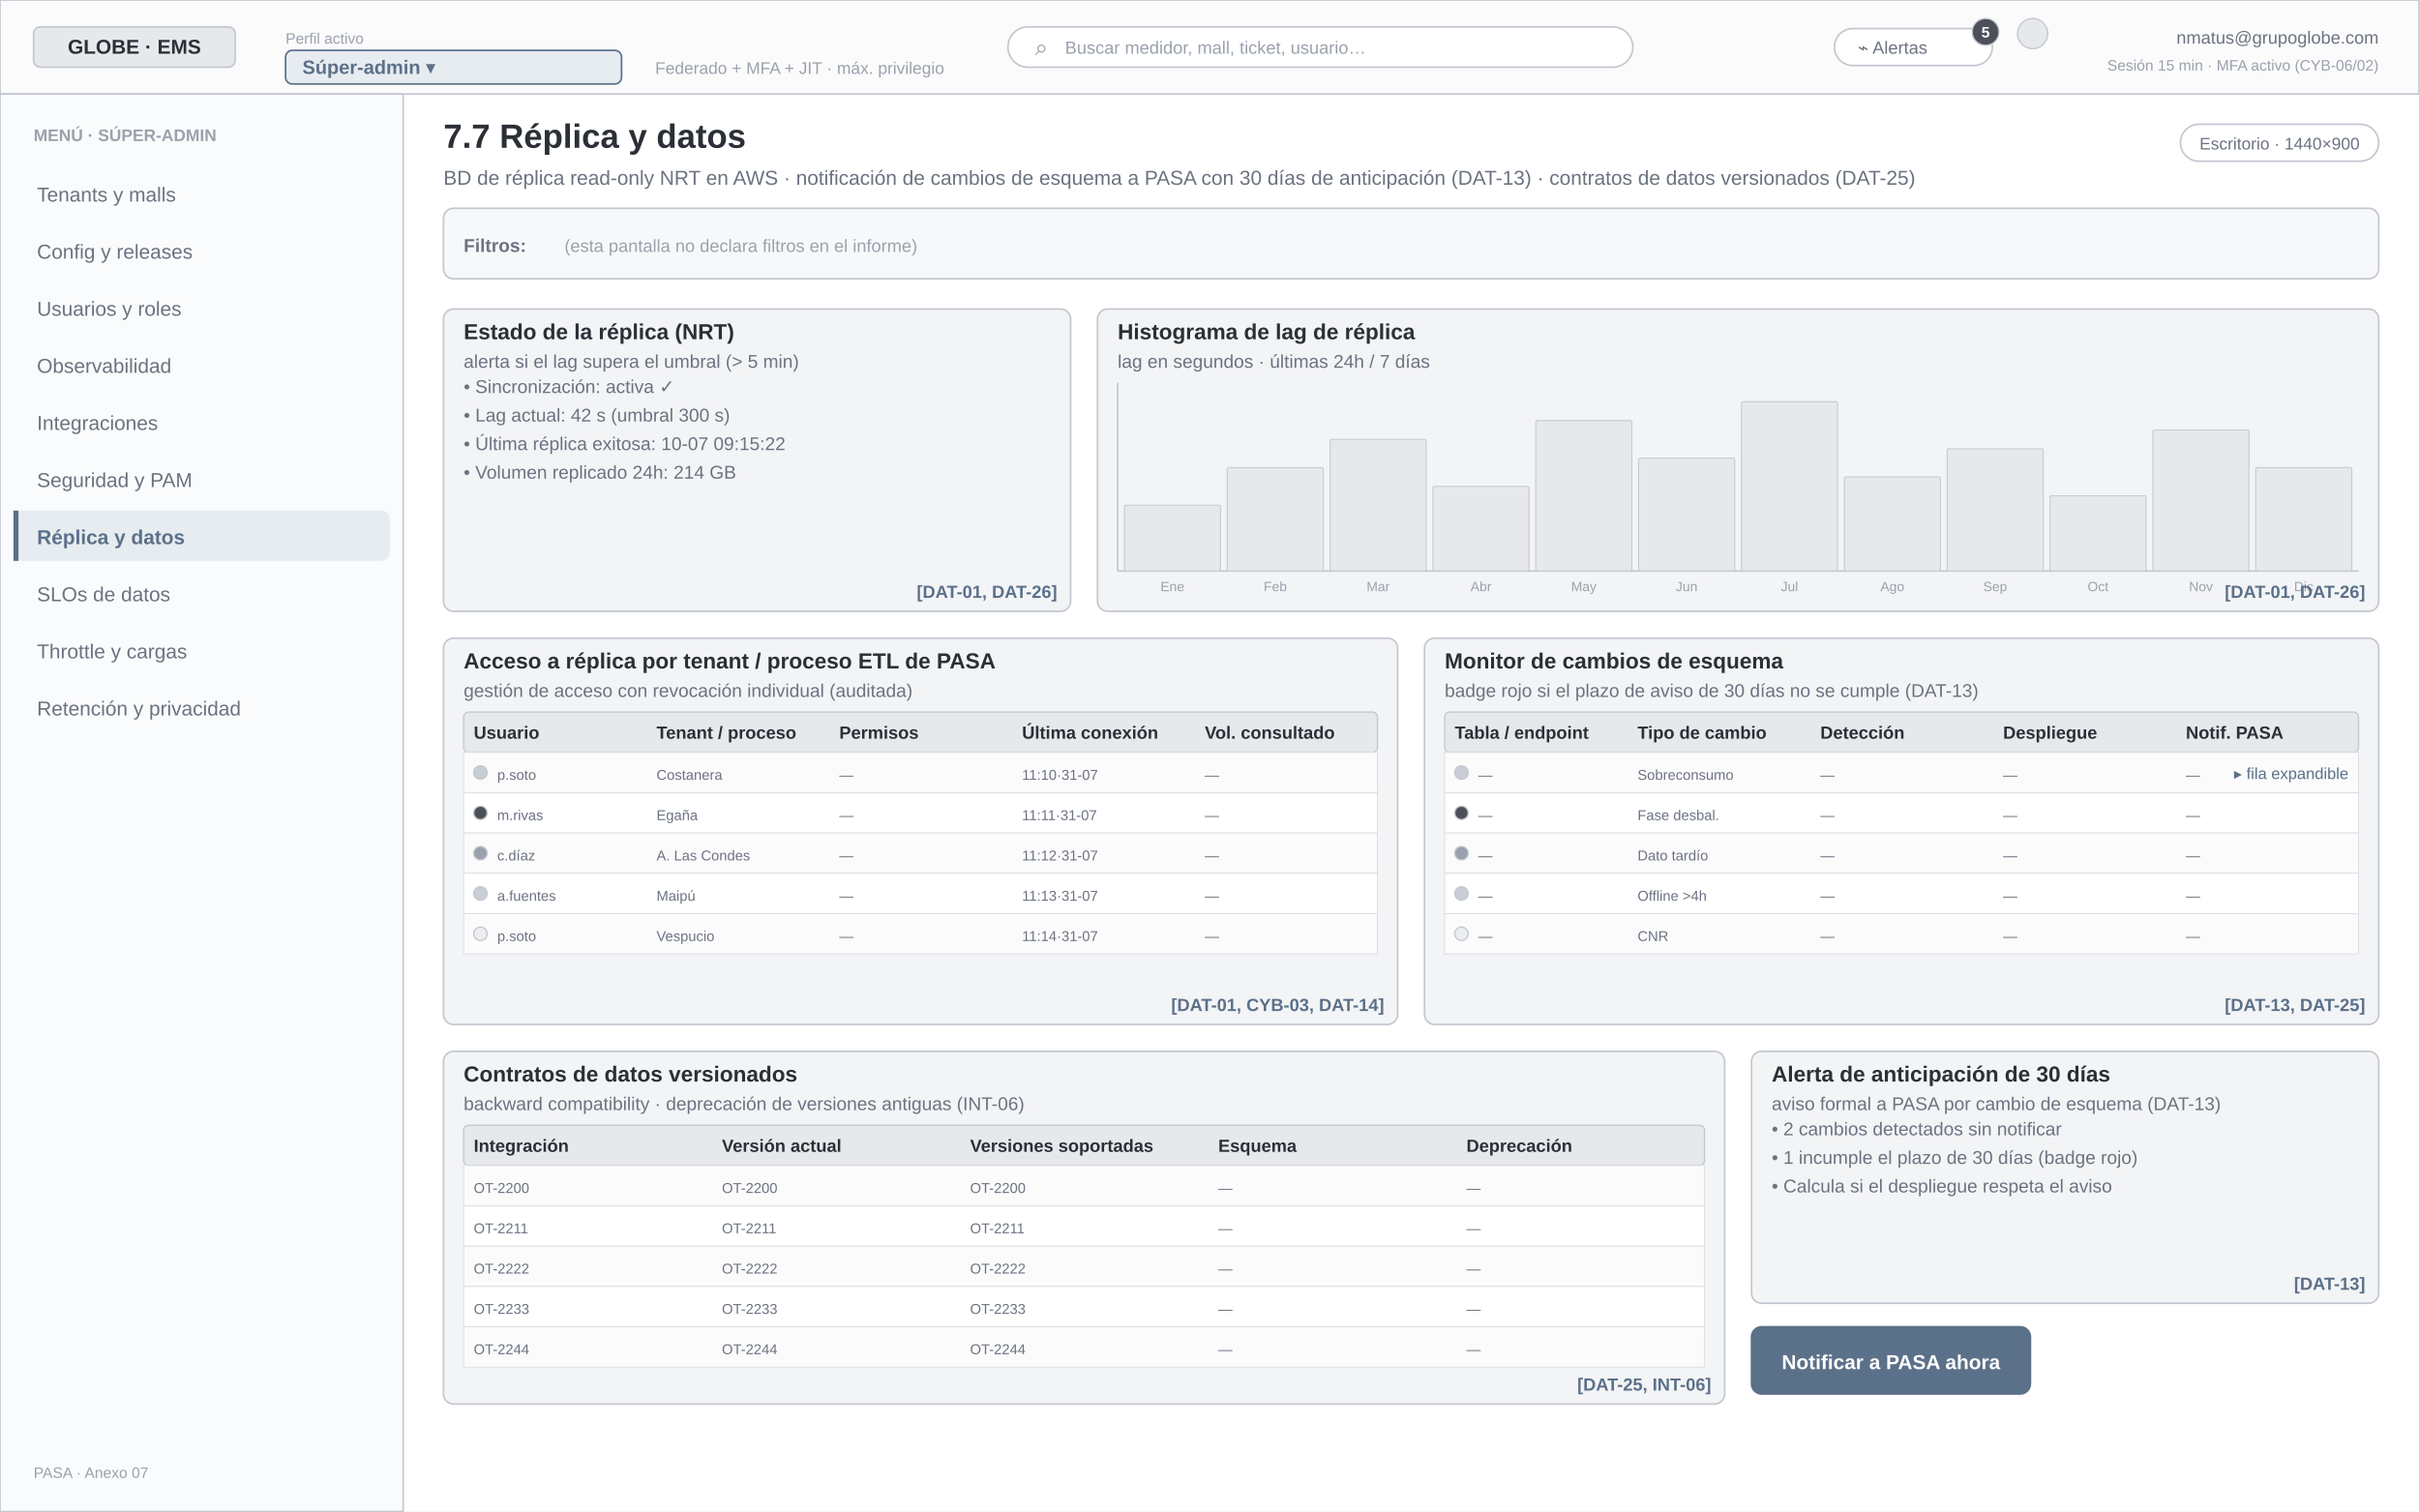
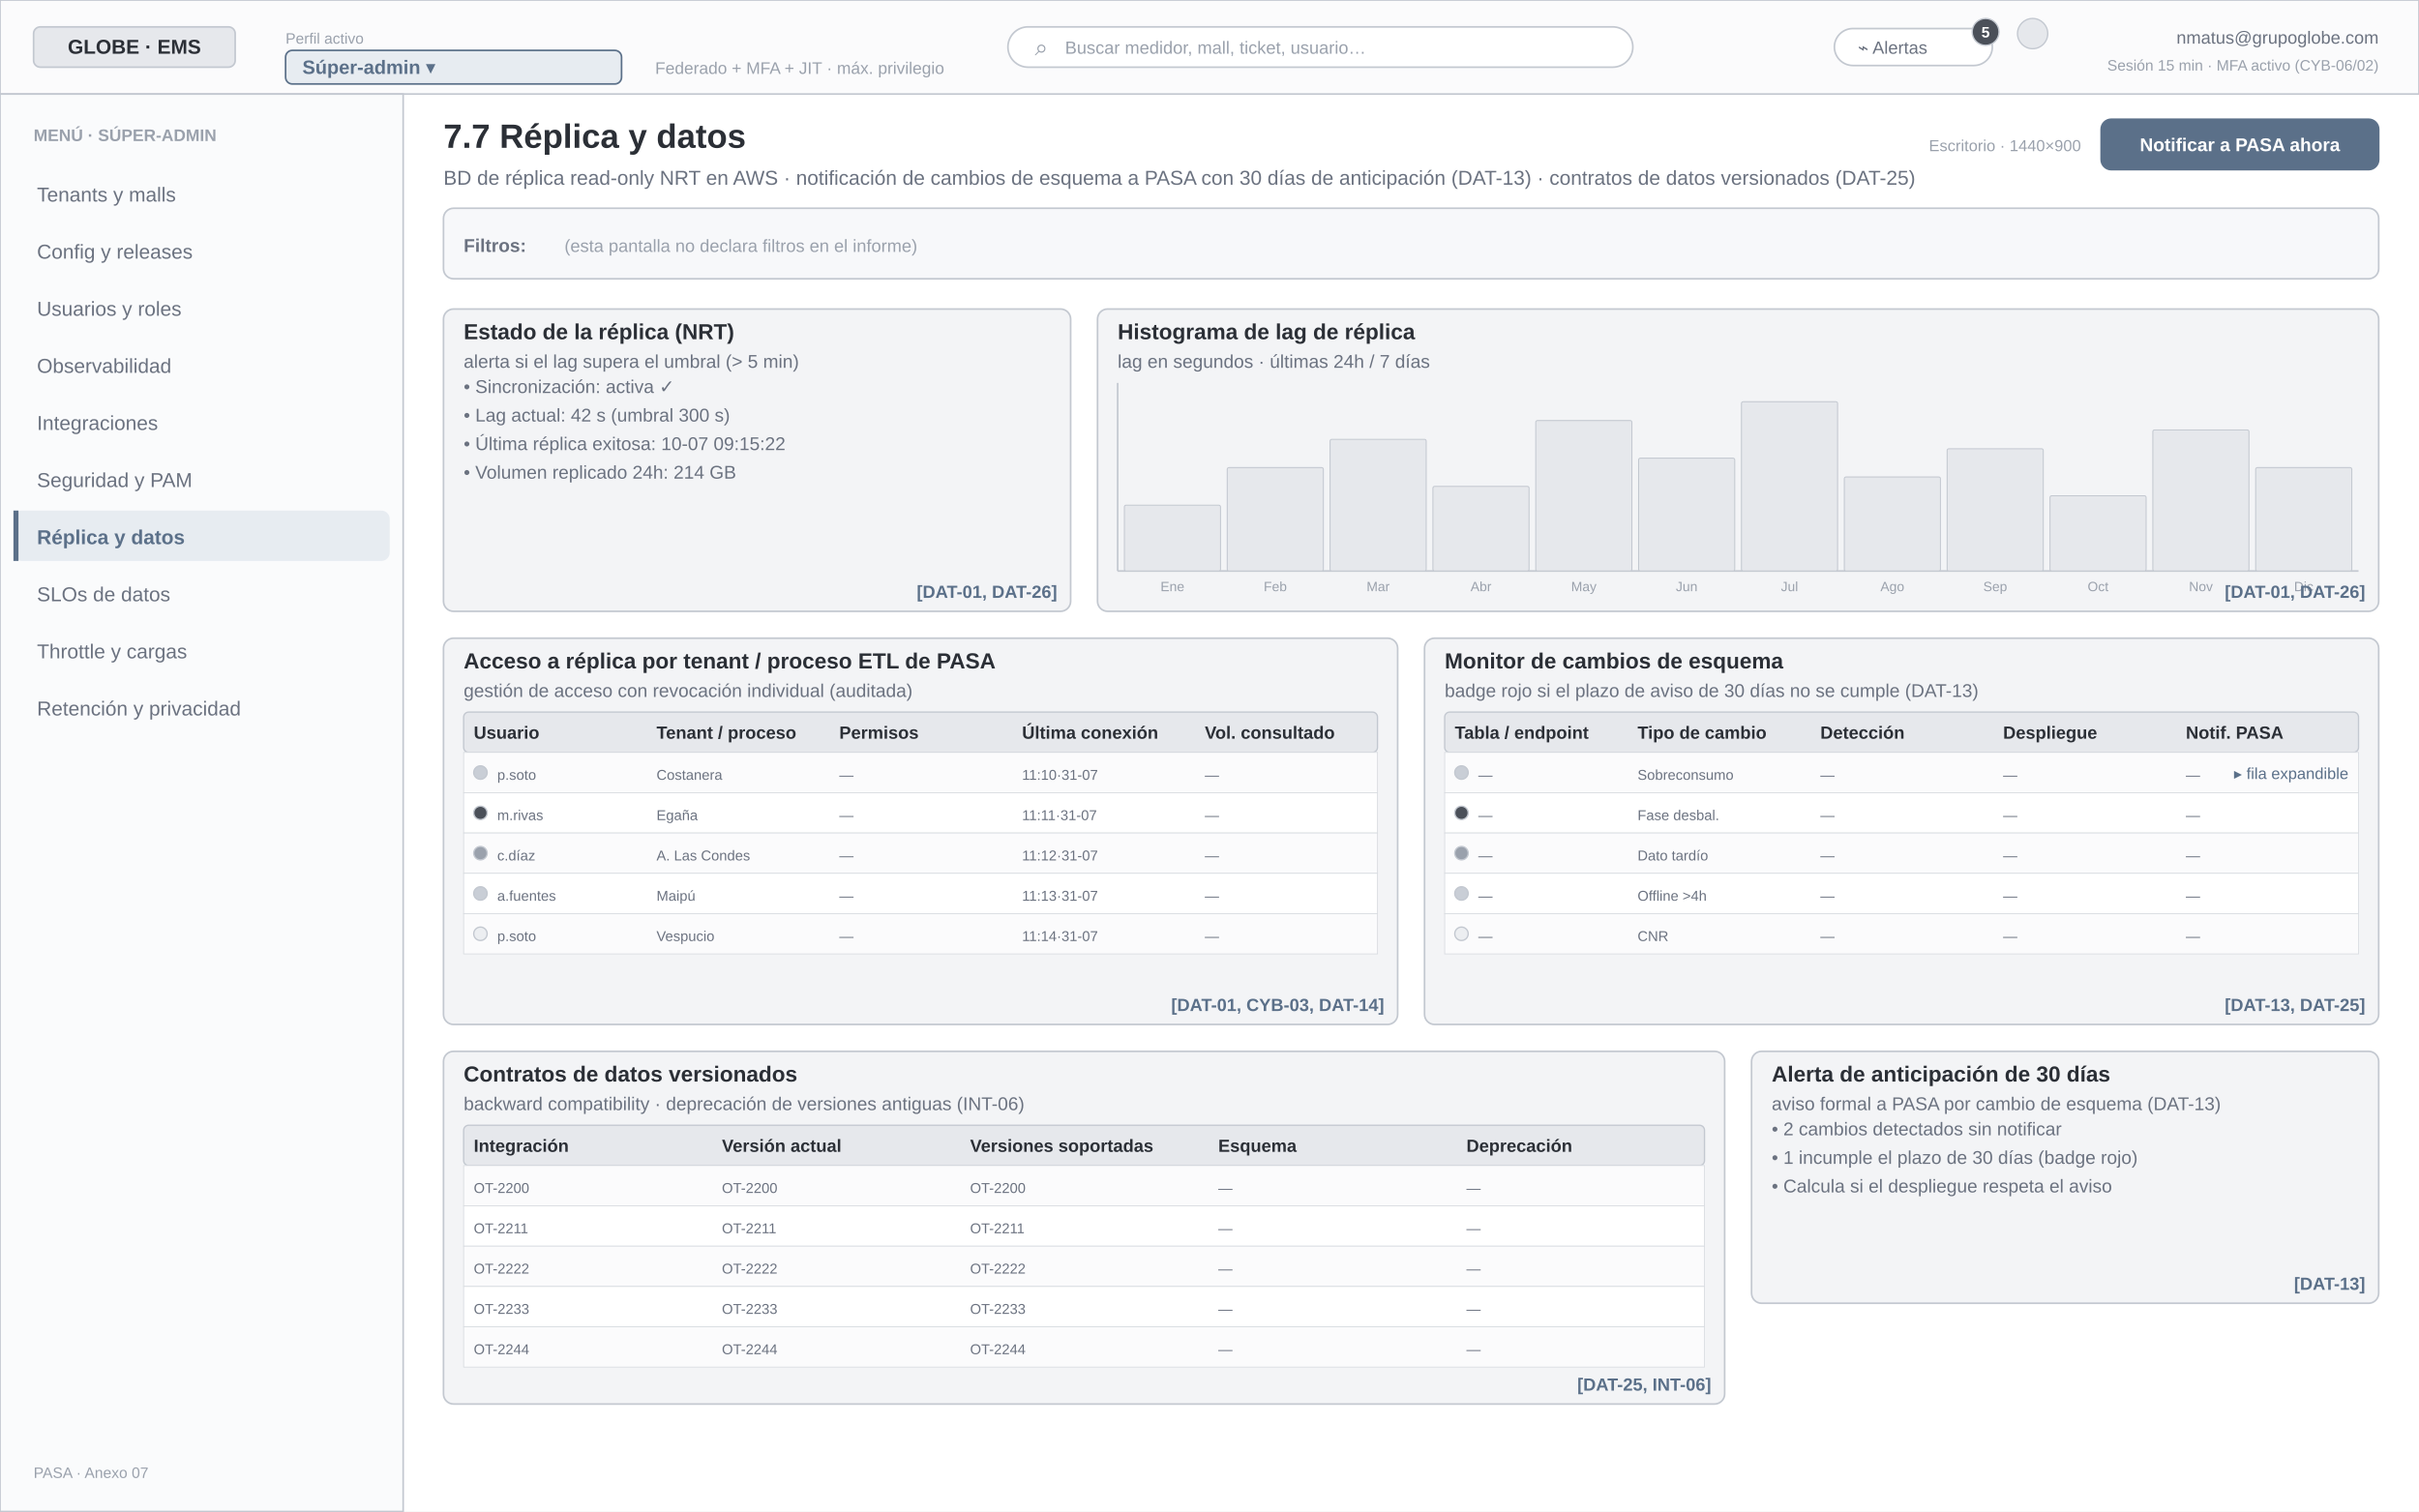
<svg xmlns="http://www.w3.org/2000/svg" viewBox="0 0 1440 900" width="1440" height="900" font-family="'Segoe UI', 'Helvetica Neue', Arial, sans-serif">
  <rect x="0" y="0" width="1440" height="900" rx="0" fill="#ffffff" stroke="none" stroke-width="1" />
  <rect x="0" y="0" width="1440" height="56" rx="0" fill="#fbfbfc" stroke="#c3c8d0" stroke-width="1" />
  <rect x="20" y="16" width="120" height="24" rx="4" fill="#e6e8ec" stroke="#c3c8d0" stroke-width="1" />
  <text x="80" y="32" font-family="'Segoe UI', 'Helvetica Neue', Arial, sans-serif" font-size="12" fill="#2b2f36" font-weight="700" text-anchor="middle">GLOBE · EMS</text>
  <text x="170" y="26" font-family="'Segoe UI', 'Helvetica Neue', Arial, sans-serif" font-size="9" fill="#9aa1ac" font-weight="normal" text-anchor="start">Perfil activo</text>
  <rect x="170" y="30" width="200" height="20" rx="4" fill="#e7ecf1" stroke="#5b7089" stroke-width="1" />
  <text x="180" y="44" font-family="'Segoe UI', 'Helvetica Neue', Arial, sans-serif" font-size="11.5" fill="#5b7089" font-weight="600" text-anchor="start">Súper-admin  ▾</text>
  <text x="390" y="44" font-family="'Segoe UI', 'Helvetica Neue', Arial, sans-serif" font-size="10" fill="#9aa1ac" font-weight="normal" text-anchor="start">Federado + MFA + JIT · máx. privilegio</text>
  <rect x="600" y="16" width="372" height="24" rx="12" fill="#ffffff" stroke="#c3c8d0" stroke-width="1" />
  <text x="616" y="33" font-family="'Segoe UI', 'Helvetica Neue', Arial, sans-serif" font-size="14" fill="#9aa1ac" font-weight="normal" text-anchor="start">⌕</text>
  <text x="634" y="32" font-family="'Segoe UI', 'Helvetica Neue', Arial, sans-serif" font-size="10.5" fill="#9aa1ac" font-weight="normal" text-anchor="start">Buscar medidor, mall, ticket, usuario…</text>
  <rect x="1092" y="17" width="94" height="22" rx="11" fill="#ffffff" stroke="#c3c8d0" stroke-width="1" />
  <text x="1106" y="32" font-family="'Segoe UI', 'Helvetica Neue', Arial, sans-serif" font-size="10.5" fill="#6b7280" font-weight="normal" text-anchor="start">⌁ Alertas</text>
  <circle cx="1182" cy="19" r="8" fill="#4b5059" stroke="#c3c8d0" stroke-width="0.8" />
  <text x="1182" y="22.3" font-family="'Segoe UI', 'Helvetica Neue', Arial, sans-serif" font-size="9" fill="#ffffff" font-weight="700" text-anchor="middle">5</text>
  <circle cx="1210" cy="20" r="9" fill="#e6e8ec" stroke="#c3c8d0" stroke-width="0.8" />
  <text x="1416" y="26" font-family="'Segoe UI', 'Helvetica Neue', Arial, sans-serif" font-size="10.5" fill="#6b7280" font-weight="normal" text-anchor="end">nmatus@grupoglobe.com</text>
  <text x="1416" y="42" font-family="'Segoe UI', 'Helvetica Neue', Arial, sans-serif" font-size="9" fill="#9aa1ac" font-weight="normal" text-anchor="end">Sesión 15 min · MFA activo (CYB-06/02)</text>
  <rect x="0" y="56" width="240" height="844" rx="0" fill="#fafbfc" stroke="#c3c8d0" stroke-width="1" />
  <text x="20" y="84" font-family="'Segoe UI', 'Helvetica Neue', Arial, sans-serif" font-size="10" fill="#9aa1ac" font-weight="700" text-anchor="start">MENÚ · SÚPER-ADMIN</text>
  <text x="22" y="120" font-family="'Segoe UI', 'Helvetica Neue', Arial, sans-serif" font-size="12" fill="#6b7280" font-weight="normal" text-anchor="start">Tenants y malls</text>
  <text x="22" y="154" font-family="'Segoe UI', 'Helvetica Neue', Arial, sans-serif" font-size="12" fill="#6b7280" font-weight="normal" text-anchor="start">Config y releases</text>
  <text x="22" y="188" font-family="'Segoe UI', 'Helvetica Neue', Arial, sans-serif" font-size="12" fill="#6b7280" font-weight="normal" text-anchor="start">Usuarios y roles</text>
  <text x="22" y="222" font-family="'Segoe UI', 'Helvetica Neue', Arial, sans-serif" font-size="12" fill="#6b7280" font-weight="normal" text-anchor="start">Observabilidad</text>
  <text x="22" y="256" font-family="'Segoe UI', 'Helvetica Neue', Arial, sans-serif" font-size="12" fill="#6b7280" font-weight="normal" text-anchor="start">Integraciones</text>
  <text x="22" y="290" font-family="'Segoe UI', 'Helvetica Neue', Arial, sans-serif" font-size="12" fill="#6b7280" font-weight="normal" text-anchor="start">Seguridad y PAM</text>
  <rect x="8" y="304" width="224" height="30" rx="5" fill="#e7ecf1" stroke="none" stroke-width="1" />
  <rect x="8" y="304" width="3" height="30" rx="0" fill="#5b7089" stroke="none" stroke-width="1" />
  <text x="22" y="324" font-family="'Segoe UI', 'Helvetica Neue', Arial, sans-serif" font-size="12" fill="#5b7089" font-weight="700" text-anchor="start">Réplica y datos</text>
  <text x="22" y="358" font-family="'Segoe UI', 'Helvetica Neue', Arial, sans-serif" font-size="12" fill="#6b7280" font-weight="normal" text-anchor="start">SLOs de datos</text>
  <text x="22" y="392" font-family="'Segoe UI', 'Helvetica Neue', Arial, sans-serif" font-size="12" fill="#6b7280" font-weight="normal" text-anchor="start">Throttle y cargas</text>
  <text x="22" y="426" font-family="'Segoe UI', 'Helvetica Neue', Arial, sans-serif" font-size="12" fill="#6b7280" font-weight="normal" text-anchor="start">Retención y privacidad</text>
  <text x="20" y="880" font-family="'Segoe UI', 'Helvetica Neue', Arial, sans-serif" font-size="9" fill="#9aa1ac" font-weight="normal" text-anchor="start">PASA · Anexo 07</text>
  <text x="264" y="88" font-family="'Segoe UI', 'Helvetica Neue', Arial, sans-serif" font-size="20" fill="#2b2f36" font-weight="700" text-anchor="start">7.7  Réplica y datos</text>
-   <rect x="1298" y="74" width="118" height="22" rx="11" fill="#ffffff" stroke="#c3c8d0" stroke-width="1" />
-   <text x="1357" y="89" font-family="'Segoe UI', 'Helvetica Neue', Arial, sans-serif" font-size="10" fill="#6b7280" font-weight="normal" text-anchor="middle">Escritorio · 1440×900</text>
+   <text x="1238.8" y="90" font-family="'Segoe UI', 'Helvetica Neue', Arial, sans-serif" font-size="9.5" fill="#9aa1ac" font-weight="normal" text-anchor="end">Escritorio · 1440×900</text>
+   <rect x="1250.8" y="71" width="165.2" height="30" rx="6" fill="#5b7089" stroke="#5b7089" stroke-width="1" />
+   <text x="1333.4" y="90" font-family="'Segoe UI', 'Helvetica Neue', Arial, sans-serif" font-size="11" fill="#ffffff" font-weight="700" text-anchor="middle">Notificar a PASA ahora</text>
  <text x="264" y="110" font-family="'Segoe UI', 'Helvetica Neue', Arial, sans-serif" font-size="12" fill="#6b7280" font-weight="normal" text-anchor="start">BD de réplica read-only NRT en AWS · notificación de cambios de esquema a PASA con 30 días de anticipación (DAT-13) · contratos de datos versionados (DAT-25)</text>
  <rect x="264" y="124" width="1152" height="42" rx="6" fill="#f7f8fa" stroke="#c3c8d0" stroke-width="1" />
  <text x="276" y="150" font-family="'Segoe UI', 'Helvetica Neue', Arial, sans-serif" font-size="11" fill="#6b7280" font-weight="700" text-anchor="start">Filtros:</text>
  <text x="336" y="150" font-family="'Segoe UI', 'Helvetica Neue', Arial, sans-serif" font-size="10.5" fill="#9aa1ac" font-weight="normal" text-anchor="start">(esta pantalla no declara filtros en el informe)</text>
  <rect x="264.0" y="184" width="373.333" height="180" rx="6" fill="#f3f4f6" stroke="#c3c8d0" stroke-width="1" />
  <text x="276.0" y="202" font-family="'Segoe UI', 'Helvetica Neue', Arial, sans-serif" font-size="13" fill="#2b2f36" font-weight="700" text-anchor="start">Estado de la réplica (NRT)</text>
  <text x="276.0" y="219" font-family="'Segoe UI', 'Helvetica Neue', Arial, sans-serif" font-size="11" fill="#6b7280" font-weight="normal" text-anchor="start">alerta si el lag supera el umbral (&gt; 5 min)</text>
  <text x="276.0" y="234" font-family="'Segoe UI', 'Helvetica Neue', Arial, sans-serif" font-size="11" fill="#6b7280" font-weight="normal" text-anchor="start">• Sincronización: activa ✓</text>
  <text x="276.0" y="251" font-family="'Segoe UI', 'Helvetica Neue', Arial, sans-serif" font-size="11" fill="#6b7280" font-weight="normal" text-anchor="start">• Lag actual: 42 s (umbral 300 s)</text>
  <text x="276.0" y="268" font-family="'Segoe UI', 'Helvetica Neue', Arial, sans-serif" font-size="11" fill="#6b7280" font-weight="normal" text-anchor="start">• Última réplica exitosa: 10-07 09:15:22</text>
  <text x="276.0" y="285" font-family="'Segoe UI', 'Helvetica Neue', Arial, sans-serif" font-size="11" fill="#6b7280" font-weight="normal" text-anchor="start">• Volumen replicado 24h: 214 GB</text>
  <text x="629.333" y="356" font-family="'Segoe UI', 'Helvetica Neue', Arial, sans-serif" font-size="10.5" fill="#5b7089" font-weight="600" text-anchor="end">[DAT-01, DAT-26]</text>
  <rect x="653.333" y="184" width="762.667" height="180" rx="6" fill="#f3f4f6" stroke="#c3c8d0" stroke-width="1" />
  <text x="665.333" y="202" font-family="'Segoe UI', 'Helvetica Neue', Arial, sans-serif" font-size="13" fill="#2b2f36" font-weight="700" text-anchor="start">Histograma de lag de réplica</text>
  <text x="665.333" y="219" font-family="'Segoe UI', 'Helvetica Neue', Arial, sans-serif" font-size="11" fill="#6b7280" font-weight="normal" text-anchor="start">lag en segundos · últimas 24h / 7 días</text>
  <line x1="665.333" y1="340" x2="1404.0" y2="340" stroke="#c3c8d0" stroke-width="1" />
  <line x1="665.333" y1="228" x2="665.333" y2="340" stroke="#c3c8d0" stroke-width="1" />
  <rect x="669.333" y="300.8" width="57.222" height="39.2" rx="1" fill="#e6e8ec" stroke="#c3c8d0" stroke-width="0.6" />
  <rect x="730.556" y="278.4" width="57.222" height="61.6" rx="1" fill="#e6e8ec" stroke="#c3c8d0" stroke-width="0.6" />
  <rect x="791.778" y="261.6" width="57.222" height="78.4" rx="1" fill="#e6e8ec" stroke="#c3c8d0" stroke-width="0.6" />
  <rect x="853" y="289.6" width="57.222" height="50.4" rx="1" fill="#e6e8ec" stroke="#c3c8d0" stroke-width="0.6" />
  <rect x="914.222" y="250.4" width="57.222" height="89.6" rx="1" fill="#e6e8ec" stroke="#c3c8d0" stroke-width="0.6" />
  <rect x="975.444" y="272.8" width="57.222" height="67.2" rx="1" fill="#e6e8ec" stroke="#c3c8d0" stroke-width="0.6" />
  <rect x="1036.667" y="239.2" width="57.222" height="100.8" rx="1" fill="#e6e8ec" stroke="#c3c8d0" stroke-width="0.6" />
  <rect x="1097.889" y="284.0" width="57.222" height="56.0" rx="1" fill="#e6e8ec" stroke="#c3c8d0" stroke-width="0.6" />
  <rect x="1159.111" y="267.2" width="57.222" height="72.8" rx="1" fill="#e6e8ec" stroke="#c3c8d0" stroke-width="0.6" />
  <rect x="1220.333" y="295.2" width="57.222" height="44.8" rx="1" fill="#e6e8ec" stroke="#c3c8d0" stroke-width="0.6" />
  <rect x="1281.556" y="256.0" width="57.222" height="84.0" rx="1" fill="#e6e8ec" stroke="#c3c8d0" stroke-width="0.6" />
  <rect x="1342.778" y="278.4" width="57.222" height="61.6" rx="1" fill="#e6e8ec" stroke="#c3c8d0" stroke-width="0.6" />
  <text x="697.944" y="352" font-family="'Segoe UI', 'Helvetica Neue', Arial, sans-serif" font-size="8" fill="#9aa1ac" font-weight="normal" text-anchor="middle">Ene</text>
  <text x="759.167" y="352" font-family="'Segoe UI', 'Helvetica Neue', Arial, sans-serif" font-size="8" fill="#9aa1ac" font-weight="normal" text-anchor="middle">Feb</text>
  <text x="820.389" y="352" font-family="'Segoe UI', 'Helvetica Neue', Arial, sans-serif" font-size="8" fill="#9aa1ac" font-weight="normal" text-anchor="middle">Mar</text>
  <text x="881.611" y="352" font-family="'Segoe UI', 'Helvetica Neue', Arial, sans-serif" font-size="8" fill="#9aa1ac" font-weight="normal" text-anchor="middle">Abr</text>
  <text x="942.833" y="352" font-family="'Segoe UI', 'Helvetica Neue', Arial, sans-serif" font-size="8" fill="#9aa1ac" font-weight="normal" text-anchor="middle">May</text>
  <text x="1004.056" y="352" font-family="'Segoe UI', 'Helvetica Neue', Arial, sans-serif" font-size="8" fill="#9aa1ac" font-weight="normal" text-anchor="middle">Jun</text>
  <text x="1065.278" y="352" font-family="'Segoe UI', 'Helvetica Neue', Arial, sans-serif" font-size="8" fill="#9aa1ac" font-weight="normal" text-anchor="middle">Jul</text>
  <text x="1126.5" y="352" font-family="'Segoe UI', 'Helvetica Neue', Arial, sans-serif" font-size="8" fill="#9aa1ac" font-weight="normal" text-anchor="middle">Ago</text>
  <text x="1187.722" y="352" font-family="'Segoe UI', 'Helvetica Neue', Arial, sans-serif" font-size="8" fill="#9aa1ac" font-weight="normal" text-anchor="middle">Sep</text>
  <text x="1248.944" y="352" font-family="'Segoe UI', 'Helvetica Neue', Arial, sans-serif" font-size="8" fill="#9aa1ac" font-weight="normal" text-anchor="middle">Oct</text>
  <text x="1310.167" y="352" font-family="'Segoe UI', 'Helvetica Neue', Arial, sans-serif" font-size="8" fill="#9aa1ac" font-weight="normal" text-anchor="middle">Nov</text>
  <text x="1371.389" y="352" font-family="'Segoe UI', 'Helvetica Neue', Arial, sans-serif" font-size="8" fill="#9aa1ac" font-weight="normal" text-anchor="middle">Dic</text>
  <text x="1408.0" y="356" font-family="'Segoe UI', 'Helvetica Neue', Arial, sans-serif" font-size="10.5" fill="#5b7089" font-weight="600" text-anchor="end">[DAT-01, DAT-26]</text>
  <rect x="264.0" y="380" width="568.0" height="230" rx="6" fill="#f3f4f6" stroke="#c3c8d0" stroke-width="1" />
  <text x="276.0" y="398" font-family="'Segoe UI', 'Helvetica Neue', Arial, sans-serif" font-size="13" fill="#2b2f36" font-weight="700" text-anchor="start">Acceso a réplica por tenant / proceso ETL de PASA</text>
  <text x="276.0" y="415" font-family="'Segoe UI', 'Helvetica Neue', Arial, sans-serif" font-size="11" fill="#6b7280" font-weight="normal" text-anchor="start">gestión de acceso con revocación individual (auditada)</text>
  <rect x="276.0" y="424" width="544.0" height="24" rx="3" fill="#e6e8ec" stroke="#c3c8d0" stroke-width="0.8" />
  <text x="282.0" y="439.84" font-family="'Segoe UI', 'Helvetica Neue', Arial, sans-serif" font-size="10.5" fill="#2b2f36" font-weight="700" text-anchor="start">Usuario</text>
  <text x="390.8" y="439.84" font-family="'Segoe UI', 'Helvetica Neue', Arial, sans-serif" font-size="10.5" fill="#2b2f36" font-weight="700" text-anchor="start">Tenant / proceso</text>
  <text x="499.6" y="439.84" font-family="'Segoe UI', 'Helvetica Neue', Arial, sans-serif" font-size="10.5" fill="#2b2f36" font-weight="700" text-anchor="start">Permisos</text>
  <text x="608.4" y="439.84" font-family="'Segoe UI', 'Helvetica Neue', Arial, sans-serif" font-size="10.5" fill="#2b2f36" font-weight="700" text-anchor="start">Última conexión</text>
  <text x="717.2" y="439.84" font-family="'Segoe UI', 'Helvetica Neue', Arial, sans-serif" font-size="10.5" fill="#2b2f36" font-weight="700" text-anchor="start">Vol. consultado</text>
  <rect x="276.0" y="448" width="544.0" height="24" rx="0" fill="#fbfbfc" stroke="#d9dce1" stroke-width="0.5" />
  <circle cx="286.0" cy="460.0" r="4" fill="#c9ced6" stroke="#c3c8d0" stroke-width="0.8" />
  <text x="296.0" y="464.32" font-family="'Segoe UI', 'Helvetica Neue', Arial, sans-serif" font-size="8.5" fill="#6b7280" font-weight="normal" text-anchor="start">p.soto</text>
  <text x="390.8" y="464.32" font-family="'Segoe UI', 'Helvetica Neue', Arial, sans-serif" font-size="8.5" fill="#6b7280" font-weight="normal" text-anchor="start">Costanera</text>
  <text x="499.6" y="464.32" font-family="'Segoe UI', 'Helvetica Neue', Arial, sans-serif" font-size="8.5" fill="#6b7280" font-weight="normal" text-anchor="start">—</text>
  <text x="608.4" y="464.32" font-family="'Segoe UI', 'Helvetica Neue', Arial, sans-serif" font-size="8.5" fill="#6b7280" font-weight="normal" text-anchor="start">11:10·31-07</text>
  <text x="717.2" y="464.32" font-family="'Segoe UI', 'Helvetica Neue', Arial, sans-serif" font-size="8.5" fill="#6b7280" font-weight="normal" text-anchor="start">—</text>
  <rect x="276.0" y="472" width="544.0" height="24" rx="0" fill="#ffffff" stroke="#d9dce1" stroke-width="0.5" />
  <circle cx="286.0" cy="484.0" r="4" fill="#4b5059" stroke="#c3c8d0" stroke-width="0.8" />
  <text x="296.0" y="488.32" font-family="'Segoe UI', 'Helvetica Neue', Arial, sans-serif" font-size="8.5" fill="#6b7280" font-weight="normal" text-anchor="start">m.rivas</text>
  <text x="390.8" y="488.32" font-family="'Segoe UI', 'Helvetica Neue', Arial, sans-serif" font-size="8.5" fill="#6b7280" font-weight="normal" text-anchor="start">Egaña</text>
  <text x="499.6" y="488.32" font-family="'Segoe UI', 'Helvetica Neue', Arial, sans-serif" font-size="8.5" fill="#6b7280" font-weight="normal" text-anchor="start">—</text>
  <text x="608.4" y="488.32" font-family="'Segoe UI', 'Helvetica Neue', Arial, sans-serif" font-size="8.5" fill="#6b7280" font-weight="normal" text-anchor="start">11:11·31-07</text>
  <text x="717.2" y="488.32" font-family="'Segoe UI', 'Helvetica Neue', Arial, sans-serif" font-size="8.5" fill="#6b7280" font-weight="normal" text-anchor="start">—</text>
  <rect x="276.0" y="496" width="544.0" height="24" rx="0" fill="#fbfbfc" stroke="#d9dce1" stroke-width="0.5" />
  <circle cx="286.0" cy="508.0" r="4" fill="#9aa1ac" stroke="#c3c8d0" stroke-width="0.8" />
  <text x="296.0" y="512.32" font-family="'Segoe UI', 'Helvetica Neue', Arial, sans-serif" font-size="8.5" fill="#6b7280" font-weight="normal" text-anchor="start">c.díaz</text>
  <text x="390.8" y="512.32" font-family="'Segoe UI', 'Helvetica Neue', Arial, sans-serif" font-size="8.5" fill="#6b7280" font-weight="normal" text-anchor="start">A. Las Condes</text>
  <text x="499.6" y="512.32" font-family="'Segoe UI', 'Helvetica Neue', Arial, sans-serif" font-size="8.5" fill="#6b7280" font-weight="normal" text-anchor="start">—</text>
  <text x="608.4" y="512.32" font-family="'Segoe UI', 'Helvetica Neue', Arial, sans-serif" font-size="8.5" fill="#6b7280" font-weight="normal" text-anchor="start">11:12·31-07</text>
  <text x="717.2" y="512.32" font-family="'Segoe UI', 'Helvetica Neue', Arial, sans-serif" font-size="8.5" fill="#6b7280" font-weight="normal" text-anchor="start">—</text>
  <rect x="276.0" y="520" width="544.0" height="24" rx="0" fill="#ffffff" stroke="#d9dce1" stroke-width="0.5" />
  <circle cx="286.0" cy="532.0" r="4" fill="#c9ced6" stroke="#c3c8d0" stroke-width="0.8" />
  <text x="296.0" y="536.32" font-family="'Segoe UI', 'Helvetica Neue', Arial, sans-serif" font-size="8.5" fill="#6b7280" font-weight="normal" text-anchor="start">a.fuentes</text>
  <text x="390.8" y="536.32" font-family="'Segoe UI', 'Helvetica Neue', Arial, sans-serif" font-size="8.5" fill="#6b7280" font-weight="normal" text-anchor="start">Maipú</text>
  <text x="499.6" y="536.32" font-family="'Segoe UI', 'Helvetica Neue', Arial, sans-serif" font-size="8.5" fill="#6b7280" font-weight="normal" text-anchor="start">—</text>
  <text x="608.4" y="536.32" font-family="'Segoe UI', 'Helvetica Neue', Arial, sans-serif" font-size="8.5" fill="#6b7280" font-weight="normal" text-anchor="start">11:13·31-07</text>
  <text x="717.2" y="536.32" font-family="'Segoe UI', 'Helvetica Neue', Arial, sans-serif" font-size="8.5" fill="#6b7280" font-weight="normal" text-anchor="start">—</text>
  <rect x="276.0" y="544" width="544.0" height="24" rx="0" fill="#fbfbfc" stroke="#d9dce1" stroke-width="0.5" />
  <circle cx="286.0" cy="556.0" r="4" fill="#eceef1" stroke="#c3c8d0" stroke-width="0.8" />
  <text x="296.0" y="560.32" font-family="'Segoe UI', 'Helvetica Neue', Arial, sans-serif" font-size="8.5" fill="#6b7280" font-weight="normal" text-anchor="start">p.soto</text>
  <text x="390.8" y="560.32" font-family="'Segoe UI', 'Helvetica Neue', Arial, sans-serif" font-size="8.5" fill="#6b7280" font-weight="normal" text-anchor="start">Vespucio</text>
  <text x="499.6" y="560.32" font-family="'Segoe UI', 'Helvetica Neue', Arial, sans-serif" font-size="8.5" fill="#6b7280" font-weight="normal" text-anchor="start">—</text>
  <text x="608.4" y="560.32" font-family="'Segoe UI', 'Helvetica Neue', Arial, sans-serif" font-size="8.5" fill="#6b7280" font-weight="normal" text-anchor="start">11:14·31-07</text>
  <text x="717.2" y="560.32" font-family="'Segoe UI', 'Helvetica Neue', Arial, sans-serif" font-size="8.5" fill="#6b7280" font-weight="normal" text-anchor="start">—</text>
  <text x="824.0" y="602" font-family="'Segoe UI', 'Helvetica Neue', Arial, sans-serif" font-size="10.5" fill="#5b7089" font-weight="600" text-anchor="end">[DAT-01, CYB-03, DAT-14]</text>
  <rect x="848.0" y="380" width="568.0" height="230" rx="6" fill="#f3f4f6" stroke="#c3c8d0" stroke-width="1" />
  <text x="860.0" y="398" font-family="'Segoe UI', 'Helvetica Neue', Arial, sans-serif" font-size="13" fill="#2b2f36" font-weight="700" text-anchor="start">Monitor de cambios de esquema</text>
  <text x="860.0" y="415" font-family="'Segoe UI', 'Helvetica Neue', Arial, sans-serif" font-size="11" fill="#6b7280" font-weight="normal" text-anchor="start">badge rojo si el plazo de aviso de 30 días no se cumple (DAT-13)</text>
  <rect x="860.0" y="424" width="544.0" height="24" rx="3" fill="#e6e8ec" stroke="#c3c8d0" stroke-width="0.8" />
  <text x="866.0" y="439.84" font-family="'Segoe UI', 'Helvetica Neue', Arial, sans-serif" font-size="10.5" fill="#2b2f36" font-weight="700" text-anchor="start">Tabla / endpoint</text>
  <text x="974.8" y="439.84" font-family="'Segoe UI', 'Helvetica Neue', Arial, sans-serif" font-size="10.5" fill="#2b2f36" font-weight="700" text-anchor="start">Tipo de cambio</text>
  <text x="1083.6" y="439.84" font-family="'Segoe UI', 'Helvetica Neue', Arial, sans-serif" font-size="10.5" fill="#2b2f36" font-weight="700" text-anchor="start">Detección</text>
  <text x="1192.4" y="439.84" font-family="'Segoe UI', 'Helvetica Neue', Arial, sans-serif" font-size="10.5" fill="#2b2f36" font-weight="700" text-anchor="start">Despliegue</text>
  <text x="1301.2" y="439.84" font-family="'Segoe UI', 'Helvetica Neue', Arial, sans-serif" font-size="10.5" fill="#2b2f36" font-weight="700" text-anchor="start">Notif. PASA</text>
  <rect x="860.0" y="448" width="544.0" height="24" rx="0" fill="#fbfbfc" stroke="#d9dce1" stroke-width="0.5" />
  <circle cx="870.0" cy="460.0" r="4" fill="#c9ced6" stroke="#c3c8d0" stroke-width="0.8" />
  <text x="880.0" y="464.32" font-family="'Segoe UI', 'Helvetica Neue', Arial, sans-serif" font-size="8.5" fill="#6b7280" font-weight="normal" text-anchor="start">—</text>
  <text x="974.8" y="464.32" font-family="'Segoe UI', 'Helvetica Neue', Arial, sans-serif" font-size="8.5" fill="#6b7280" font-weight="normal" text-anchor="start">Sobreconsumo</text>
  <text x="1083.6" y="464.32" font-family="'Segoe UI', 'Helvetica Neue', Arial, sans-serif" font-size="8.5" fill="#6b7280" font-weight="normal" text-anchor="start">—</text>
  <text x="1192.4" y="464.32" font-family="'Segoe UI', 'Helvetica Neue', Arial, sans-serif" font-size="8.5" fill="#6b7280" font-weight="normal" text-anchor="start">—</text>
  <text x="1301.2" y="464.32" font-family="'Segoe UI', 'Helvetica Neue', Arial, sans-serif" font-size="8.5" fill="#6b7280" font-weight="normal" text-anchor="start">—</text>
  <rect x="860.0" y="472" width="544.0" height="24" rx="0" fill="#ffffff" stroke="#d9dce1" stroke-width="0.5" />
  <circle cx="870.0" cy="484.0" r="4" fill="#4b5059" stroke="#c3c8d0" stroke-width="0.8" />
  <text x="880.0" y="488.32" font-family="'Segoe UI', 'Helvetica Neue', Arial, sans-serif" font-size="8.5" fill="#6b7280" font-weight="normal" text-anchor="start">—</text>
  <text x="974.8" y="488.32" font-family="'Segoe UI', 'Helvetica Neue', Arial, sans-serif" font-size="8.5" fill="#6b7280" font-weight="normal" text-anchor="start">Fase desbal.</text>
  <text x="1083.6" y="488.32" font-family="'Segoe UI', 'Helvetica Neue', Arial, sans-serif" font-size="8.5" fill="#6b7280" font-weight="normal" text-anchor="start">—</text>
  <text x="1192.4" y="488.32" font-family="'Segoe UI', 'Helvetica Neue', Arial, sans-serif" font-size="8.5" fill="#6b7280" font-weight="normal" text-anchor="start">—</text>
  <text x="1301.2" y="488.32" font-family="'Segoe UI', 'Helvetica Neue', Arial, sans-serif" font-size="8.5" fill="#6b7280" font-weight="normal" text-anchor="start">—</text>
  <rect x="860.0" y="496" width="544.0" height="24" rx="0" fill="#fbfbfc" stroke="#d9dce1" stroke-width="0.5" />
  <circle cx="870.0" cy="508.0" r="4" fill="#9aa1ac" stroke="#c3c8d0" stroke-width="0.8" />
  <text x="880.0" y="512.32" font-family="'Segoe UI', 'Helvetica Neue', Arial, sans-serif" font-size="8.5" fill="#6b7280" font-weight="normal" text-anchor="start">—</text>
  <text x="974.8" y="512.32" font-family="'Segoe UI', 'Helvetica Neue', Arial, sans-serif" font-size="8.5" fill="#6b7280" font-weight="normal" text-anchor="start">Dato tardío</text>
  <text x="1083.6" y="512.32" font-family="'Segoe UI', 'Helvetica Neue', Arial, sans-serif" font-size="8.5" fill="#6b7280" font-weight="normal" text-anchor="start">—</text>
  <text x="1192.4" y="512.32" font-family="'Segoe UI', 'Helvetica Neue', Arial, sans-serif" font-size="8.5" fill="#6b7280" font-weight="normal" text-anchor="start">—</text>
  <text x="1301.2" y="512.32" font-family="'Segoe UI', 'Helvetica Neue', Arial, sans-serif" font-size="8.5" fill="#6b7280" font-weight="normal" text-anchor="start">—</text>
  <rect x="860.0" y="520" width="544.0" height="24" rx="0" fill="#ffffff" stroke="#d9dce1" stroke-width="0.5" />
  <circle cx="870.0" cy="532.0" r="4" fill="#c9ced6" stroke="#c3c8d0" stroke-width="0.8" />
  <text x="880.0" y="536.32" font-family="'Segoe UI', 'Helvetica Neue', Arial, sans-serif" font-size="8.5" fill="#6b7280" font-weight="normal" text-anchor="start">—</text>
  <text x="974.8" y="536.32" font-family="'Segoe UI', 'Helvetica Neue', Arial, sans-serif" font-size="8.5" fill="#6b7280" font-weight="normal" text-anchor="start">Offline &gt;4h</text>
  <text x="1083.6" y="536.32" font-family="'Segoe UI', 'Helvetica Neue', Arial, sans-serif" font-size="8.5" fill="#6b7280" font-weight="normal" text-anchor="start">—</text>
  <text x="1192.4" y="536.32" font-family="'Segoe UI', 'Helvetica Neue', Arial, sans-serif" font-size="8.5" fill="#6b7280" font-weight="normal" text-anchor="start">—</text>
  <text x="1301.2" y="536.32" font-family="'Segoe UI', 'Helvetica Neue', Arial, sans-serif" font-size="8.5" fill="#6b7280" font-weight="normal" text-anchor="start">—</text>
  <rect x="860.0" y="544" width="544.0" height="24" rx="0" fill="#fbfbfc" stroke="#d9dce1" stroke-width="0.5" />
  <circle cx="870.0" cy="556.0" r="4" fill="#eceef1" stroke="#c3c8d0" stroke-width="0.8" />
  <text x="880.0" y="560.32" font-family="'Segoe UI', 'Helvetica Neue', Arial, sans-serif" font-size="8.5" fill="#6b7280" font-weight="normal" text-anchor="start">—</text>
  <text x="974.8" y="560.32" font-family="'Segoe UI', 'Helvetica Neue', Arial, sans-serif" font-size="8.5" fill="#6b7280" font-weight="normal" text-anchor="start">CNR</text>
  <text x="1083.6" y="560.32" font-family="'Segoe UI', 'Helvetica Neue', Arial, sans-serif" font-size="8.5" fill="#6b7280" font-weight="normal" text-anchor="start">—</text>
  <text x="1192.4" y="560.32" font-family="'Segoe UI', 'Helvetica Neue', Arial, sans-serif" font-size="8.5" fill="#6b7280" font-weight="normal" text-anchor="start">—</text>
  <text x="1301.2" y="560.32" font-family="'Segoe UI', 'Helvetica Neue', Arial, sans-serif" font-size="8.5" fill="#6b7280" font-weight="normal" text-anchor="start">—</text>
  <text x="1398.0" y="463.84" font-family="'Segoe UI', 'Helvetica Neue', Arial, sans-serif" font-size="9.5" fill="#5b7089" font-weight="normal" text-anchor="end">▸ fila expandible</text>
  <text x="1408.0" y="602" font-family="'Segoe UI', 'Helvetica Neue', Arial, sans-serif" font-size="10.5" fill="#5b7089" font-weight="600" text-anchor="end">[DAT-13, DAT-25]</text>
  <rect x="264.0" y="626" width="762.667" height="210" rx="6" fill="#f3f4f6" stroke="#c3c8d0" stroke-width="1" />
  <text x="276.0" y="644" font-family="'Segoe UI', 'Helvetica Neue', Arial, sans-serif" font-size="13" fill="#2b2f36" font-weight="700" text-anchor="start">Contratos de datos versionados</text>
  <text x="276.0" y="661" font-family="'Segoe UI', 'Helvetica Neue', Arial, sans-serif" font-size="11" fill="#6b7280" font-weight="normal" text-anchor="start">backward compatibility · deprecación de versiones antiguas (INT-06)</text>
  <rect x="276.0" y="670" width="738.667" height="24" rx="3" fill="#e6e8ec" stroke="#c3c8d0" stroke-width="0.8" />
  <text x="282.0" y="685.84" font-family="'Segoe UI', 'Helvetica Neue', Arial, sans-serif" font-size="10.5" fill="#2b2f36" font-weight="700" text-anchor="start">Integración</text>
  <text x="429.733" y="685.84" font-family="'Segoe UI', 'Helvetica Neue', Arial, sans-serif" font-size="10.5" fill="#2b2f36" font-weight="700" text-anchor="start">Versión actual</text>
  <text x="577.467" y="685.84" font-family="'Segoe UI', 'Helvetica Neue', Arial, sans-serif" font-size="10.5" fill="#2b2f36" font-weight="700" text-anchor="start">Versiones soportadas</text>
  <text x="725.2" y="685.84" font-family="'Segoe UI', 'Helvetica Neue', Arial, sans-serif" font-size="10.5" fill="#2b2f36" font-weight="700" text-anchor="start">Esquema</text>
  <text x="872.933" y="685.84" font-family="'Segoe UI', 'Helvetica Neue', Arial, sans-serif" font-size="10.5" fill="#2b2f36" font-weight="700" text-anchor="start">Deprecación</text>
  <rect x="276.0" y="694" width="738.667" height="24" rx="0" fill="#fbfbfc" stroke="#d9dce1" stroke-width="0.5" />
  <text x="282.0" y="710.32" font-family="'Segoe UI', 'Helvetica Neue', Arial, sans-serif" font-size="8.5" fill="#6b7280" font-weight="normal" text-anchor="start">OT-2200</text>
  <text x="429.733" y="710.32" font-family="'Segoe UI', 'Helvetica Neue', Arial, sans-serif" font-size="8.5" fill="#6b7280" font-weight="normal" text-anchor="start">OT-2200</text>
  <text x="577.467" y="710.32" font-family="'Segoe UI', 'Helvetica Neue', Arial, sans-serif" font-size="8.5" fill="#6b7280" font-weight="normal" text-anchor="start">OT-2200</text>
  <text x="725.2" y="710.32" font-family="'Segoe UI', 'Helvetica Neue', Arial, sans-serif" font-size="8.5" fill="#6b7280" font-weight="normal" text-anchor="start">—</text>
  <text x="872.933" y="710.32" font-family="'Segoe UI', 'Helvetica Neue', Arial, sans-serif" font-size="8.5" fill="#6b7280" font-weight="normal" text-anchor="start">—</text>
  <rect x="276.0" y="718" width="738.667" height="24" rx="0" fill="#ffffff" stroke="#d9dce1" stroke-width="0.5" />
  <text x="282.0" y="734.32" font-family="'Segoe UI', 'Helvetica Neue', Arial, sans-serif" font-size="8.5" fill="#6b7280" font-weight="normal" text-anchor="start">OT-2211</text>
  <text x="429.733" y="734.32" font-family="'Segoe UI', 'Helvetica Neue', Arial, sans-serif" font-size="8.5" fill="#6b7280" font-weight="normal" text-anchor="start">OT-2211</text>
  <text x="577.467" y="734.32" font-family="'Segoe UI', 'Helvetica Neue', Arial, sans-serif" font-size="8.5" fill="#6b7280" font-weight="normal" text-anchor="start">OT-2211</text>
  <text x="725.2" y="734.32" font-family="'Segoe UI', 'Helvetica Neue', Arial, sans-serif" font-size="8.5" fill="#6b7280" font-weight="normal" text-anchor="start">—</text>
  <text x="872.933" y="734.32" font-family="'Segoe UI', 'Helvetica Neue', Arial, sans-serif" font-size="8.5" fill="#6b7280" font-weight="normal" text-anchor="start">—</text>
  <rect x="276.0" y="742" width="738.667" height="24" rx="0" fill="#fbfbfc" stroke="#d9dce1" stroke-width="0.5" />
  <text x="282.0" y="758.32" font-family="'Segoe UI', 'Helvetica Neue', Arial, sans-serif" font-size="8.5" fill="#6b7280" font-weight="normal" text-anchor="start">OT-2222</text>
  <text x="429.733" y="758.32" font-family="'Segoe UI', 'Helvetica Neue', Arial, sans-serif" font-size="8.5" fill="#6b7280" font-weight="normal" text-anchor="start">OT-2222</text>
  <text x="577.467" y="758.32" font-family="'Segoe UI', 'Helvetica Neue', Arial, sans-serif" font-size="8.5" fill="#6b7280" font-weight="normal" text-anchor="start">OT-2222</text>
  <text x="725.2" y="758.32" font-family="'Segoe UI', 'Helvetica Neue', Arial, sans-serif" font-size="8.5" fill="#6b7280" font-weight="normal" text-anchor="start">—</text>
  <text x="872.933" y="758.32" font-family="'Segoe UI', 'Helvetica Neue', Arial, sans-serif" font-size="8.5" fill="#6b7280" font-weight="normal" text-anchor="start">—</text>
  <rect x="276.0" y="766" width="738.667" height="24" rx="0" fill="#ffffff" stroke="#d9dce1" stroke-width="0.5" />
  <text x="282.0" y="782.32" font-family="'Segoe UI', 'Helvetica Neue', Arial, sans-serif" font-size="8.5" fill="#6b7280" font-weight="normal" text-anchor="start">OT-2233</text>
  <text x="429.733" y="782.32" font-family="'Segoe UI', 'Helvetica Neue', Arial, sans-serif" font-size="8.5" fill="#6b7280" font-weight="normal" text-anchor="start">OT-2233</text>
  <text x="577.467" y="782.32" font-family="'Segoe UI', 'Helvetica Neue', Arial, sans-serif" font-size="8.5" fill="#6b7280" font-weight="normal" text-anchor="start">OT-2233</text>
  <text x="725.2" y="782.32" font-family="'Segoe UI', 'Helvetica Neue', Arial, sans-serif" font-size="8.5" fill="#6b7280" font-weight="normal" text-anchor="start">—</text>
  <text x="872.933" y="782.32" font-family="'Segoe UI', 'Helvetica Neue', Arial, sans-serif" font-size="8.5" fill="#6b7280" font-weight="normal" text-anchor="start">—</text>
  <rect x="276.0" y="790" width="738.667" height="24" rx="0" fill="#fbfbfc" stroke="#d9dce1" stroke-width="0.5" />
  <text x="282.0" y="806.32" font-family="'Segoe UI', 'Helvetica Neue', Arial, sans-serif" font-size="8.5" fill="#6b7280" font-weight="normal" text-anchor="start">OT-2244</text>
  <text x="429.733" y="806.32" font-family="'Segoe UI', 'Helvetica Neue', Arial, sans-serif" font-size="8.5" fill="#6b7280" font-weight="normal" text-anchor="start">OT-2244</text>
  <text x="577.467" y="806.32" font-family="'Segoe UI', 'Helvetica Neue', Arial, sans-serif" font-size="8.5" fill="#6b7280" font-weight="normal" text-anchor="start">OT-2244</text>
  <text x="725.2" y="806.32" font-family="'Segoe UI', 'Helvetica Neue', Arial, sans-serif" font-size="8.5" fill="#6b7280" font-weight="normal" text-anchor="start">—</text>
  <text x="872.933" y="806.32" font-family="'Segoe UI', 'Helvetica Neue', Arial, sans-serif" font-size="8.5" fill="#6b7280" font-weight="normal" text-anchor="start">—</text>
  <text x="1018.667" y="828" font-family="'Segoe UI', 'Helvetica Neue', Arial, sans-serif" font-size="10.5" fill="#5b7089" font-weight="600" text-anchor="end">[DAT-25, INT-06]</text>
  <rect x="1042.667" y="626" width="373.333" height="150" rx="6" fill="#f3f4f6" stroke="#c3c8d0" stroke-width="1" />
  <text x="1054.667" y="644" font-family="'Segoe UI', 'Helvetica Neue', Arial, sans-serif" font-size="13" fill="#2b2f36" font-weight="700" text-anchor="start">Alerta de anticipación de 30 días</text>
  <text x="1054.667" y="661" font-family="'Segoe UI', 'Helvetica Neue', Arial, sans-serif" font-size="11" fill="#6b7280" font-weight="normal" text-anchor="start">aviso formal a PASA por cambio de esquema (DAT-13)</text>
  <text x="1054.667" y="676" font-family="'Segoe UI', 'Helvetica Neue', Arial, sans-serif" font-size="11" fill="#6b7280" font-weight="normal" text-anchor="start">• 2 cambios detectados sin notificar</text>
  <text x="1054.667" y="693" font-family="'Segoe UI', 'Helvetica Neue', Arial, sans-serif" font-size="11" fill="#6b7280" font-weight="normal" text-anchor="start">• 1 incumple el plazo de 30 días (badge rojo)</text>
  <text x="1054.667" y="710" font-family="'Segoe UI', 'Helvetica Neue', Arial, sans-serif" font-size="11" fill="#6b7280" font-weight="normal" text-anchor="start">• Calcula si el despliegue respeta el aviso</text>
  <text x="1408" y="768" font-family="'Segoe UI', 'Helvetica Neue', Arial, sans-serif" font-size="10.5" fill="#5b7089" font-weight="600" text-anchor="end">[DAT-13]</text>
-   <rect x="1042.667" y="790" width="166" height="40" rx="6" fill="#5b7089" stroke="#5b7089" stroke-width="1" />
-   <text x="1125.667" y="815.2" font-family="'Segoe UI', 'Helvetica Neue', Arial, sans-serif" font-size="12" fill="#ffffff" font-weight="600" text-anchor="middle">Notificar a PASA ahora</text>
</svg>
